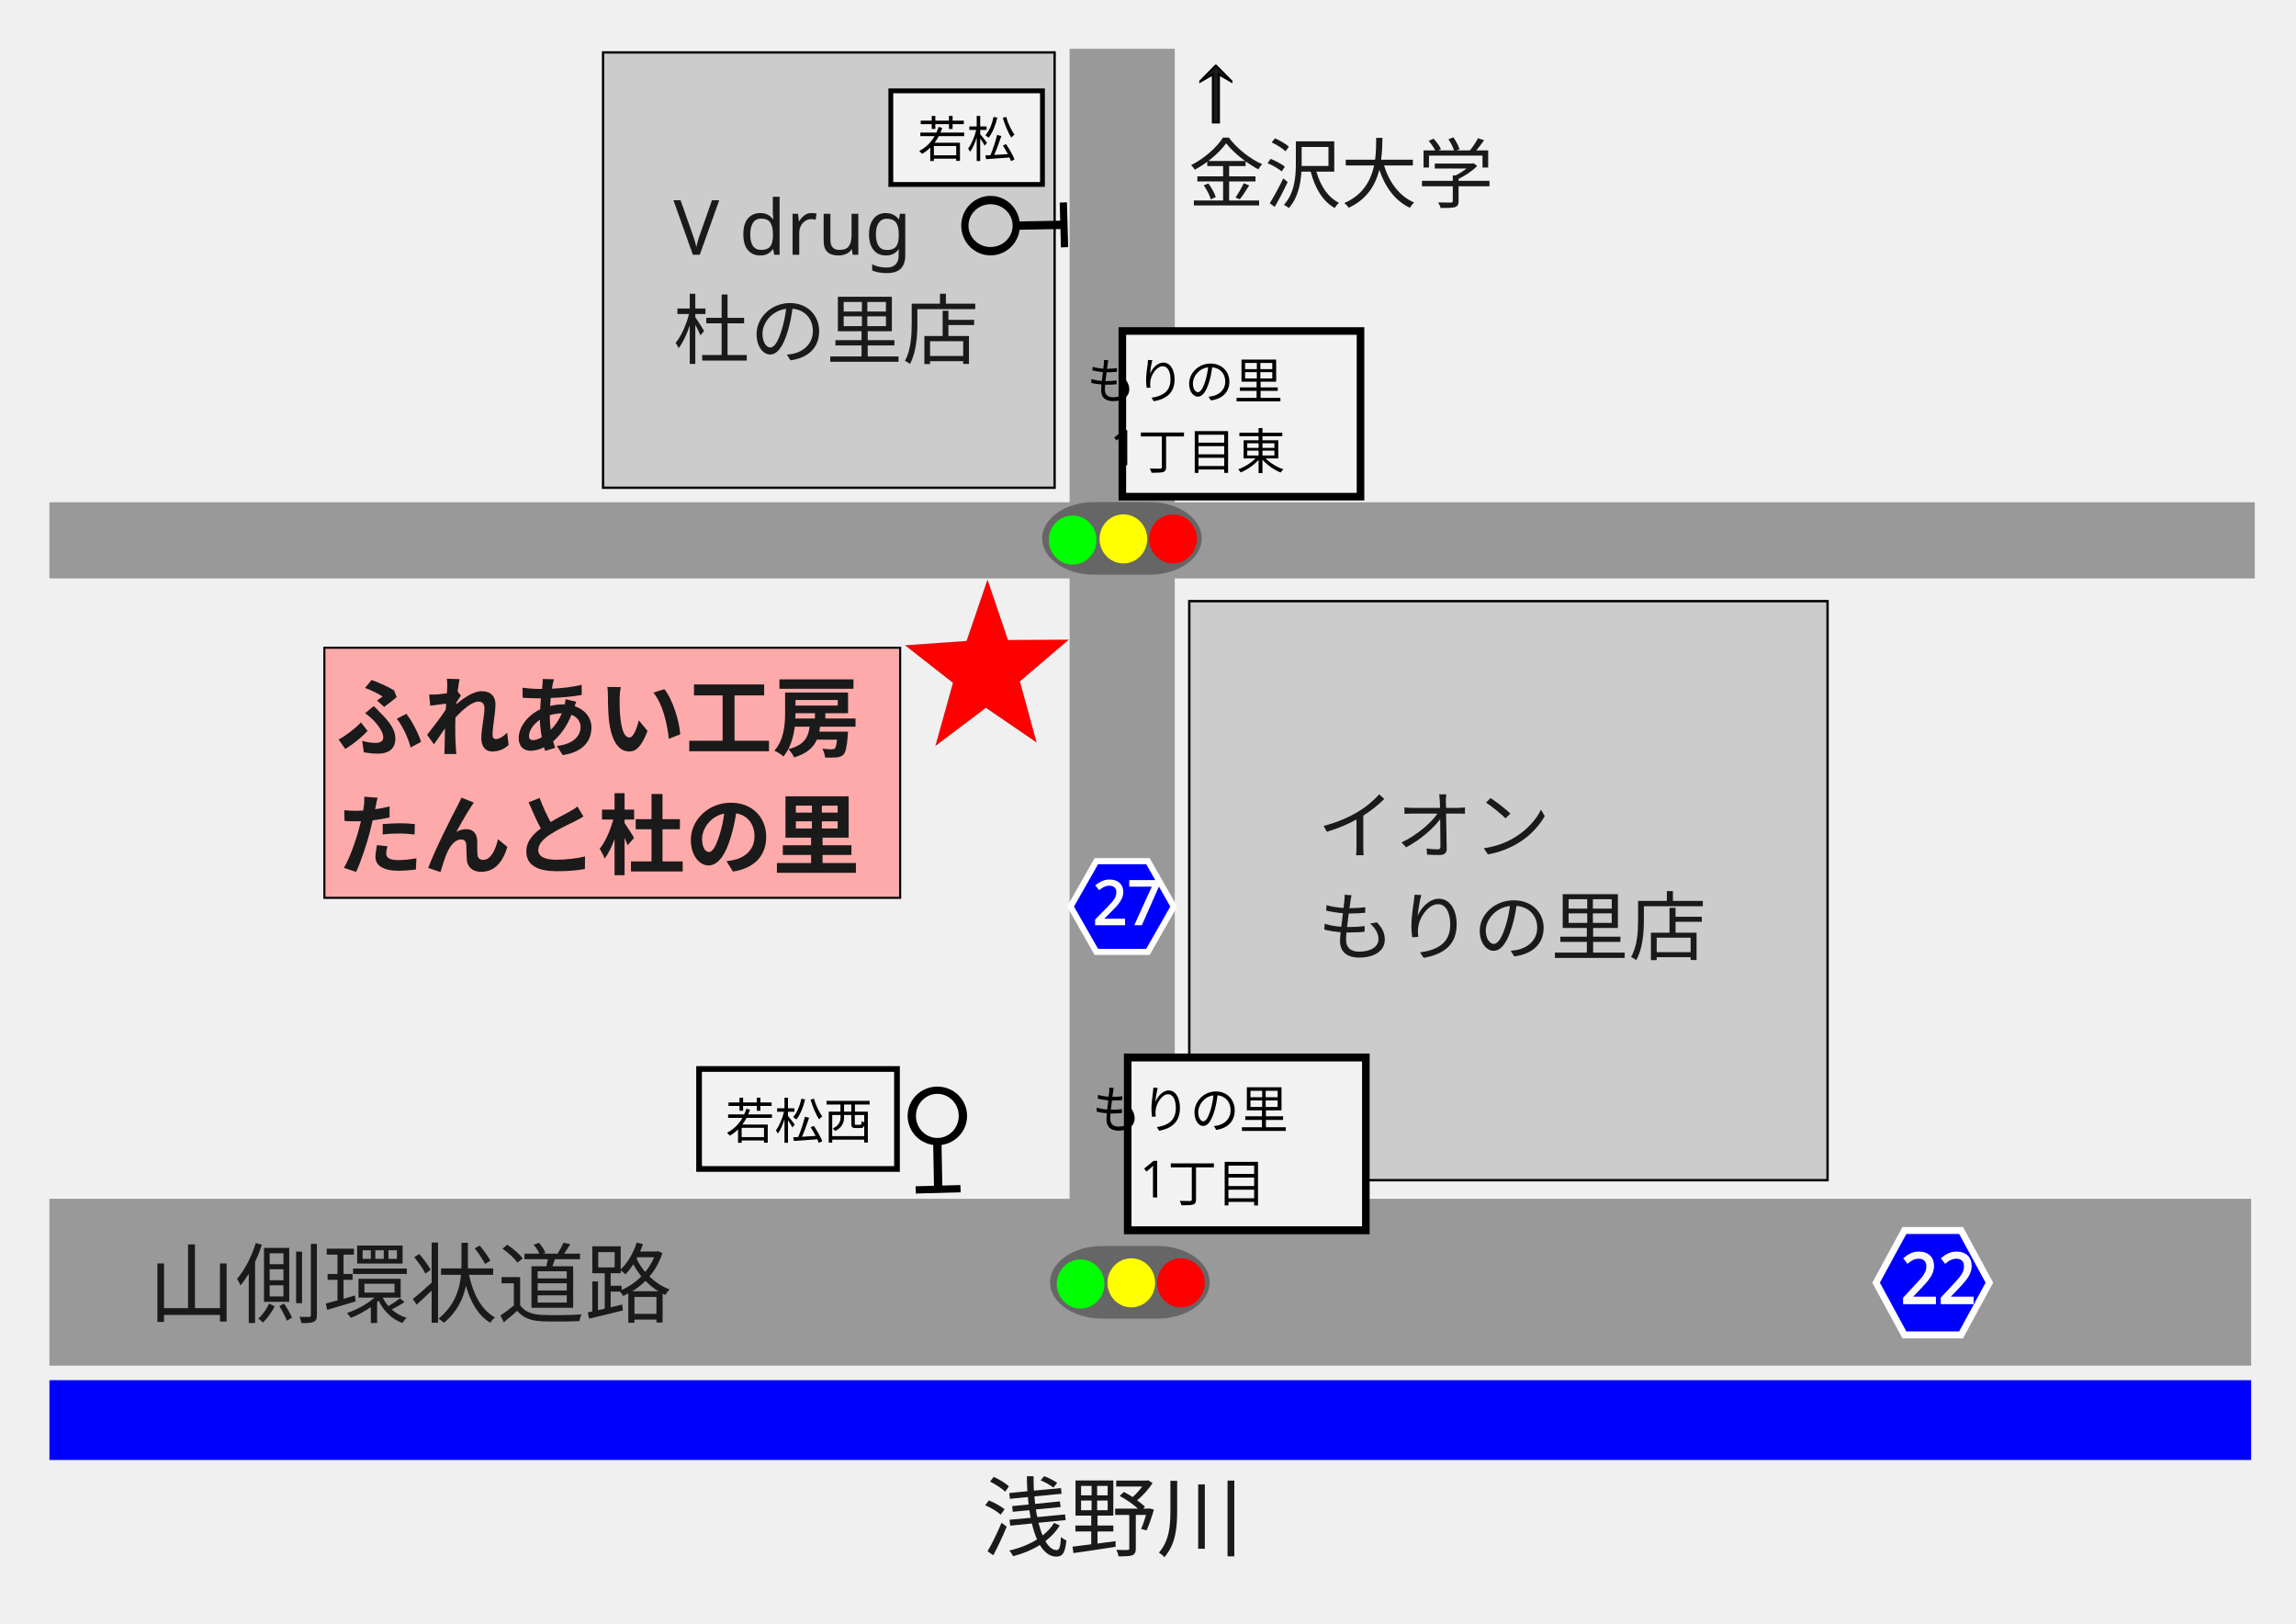
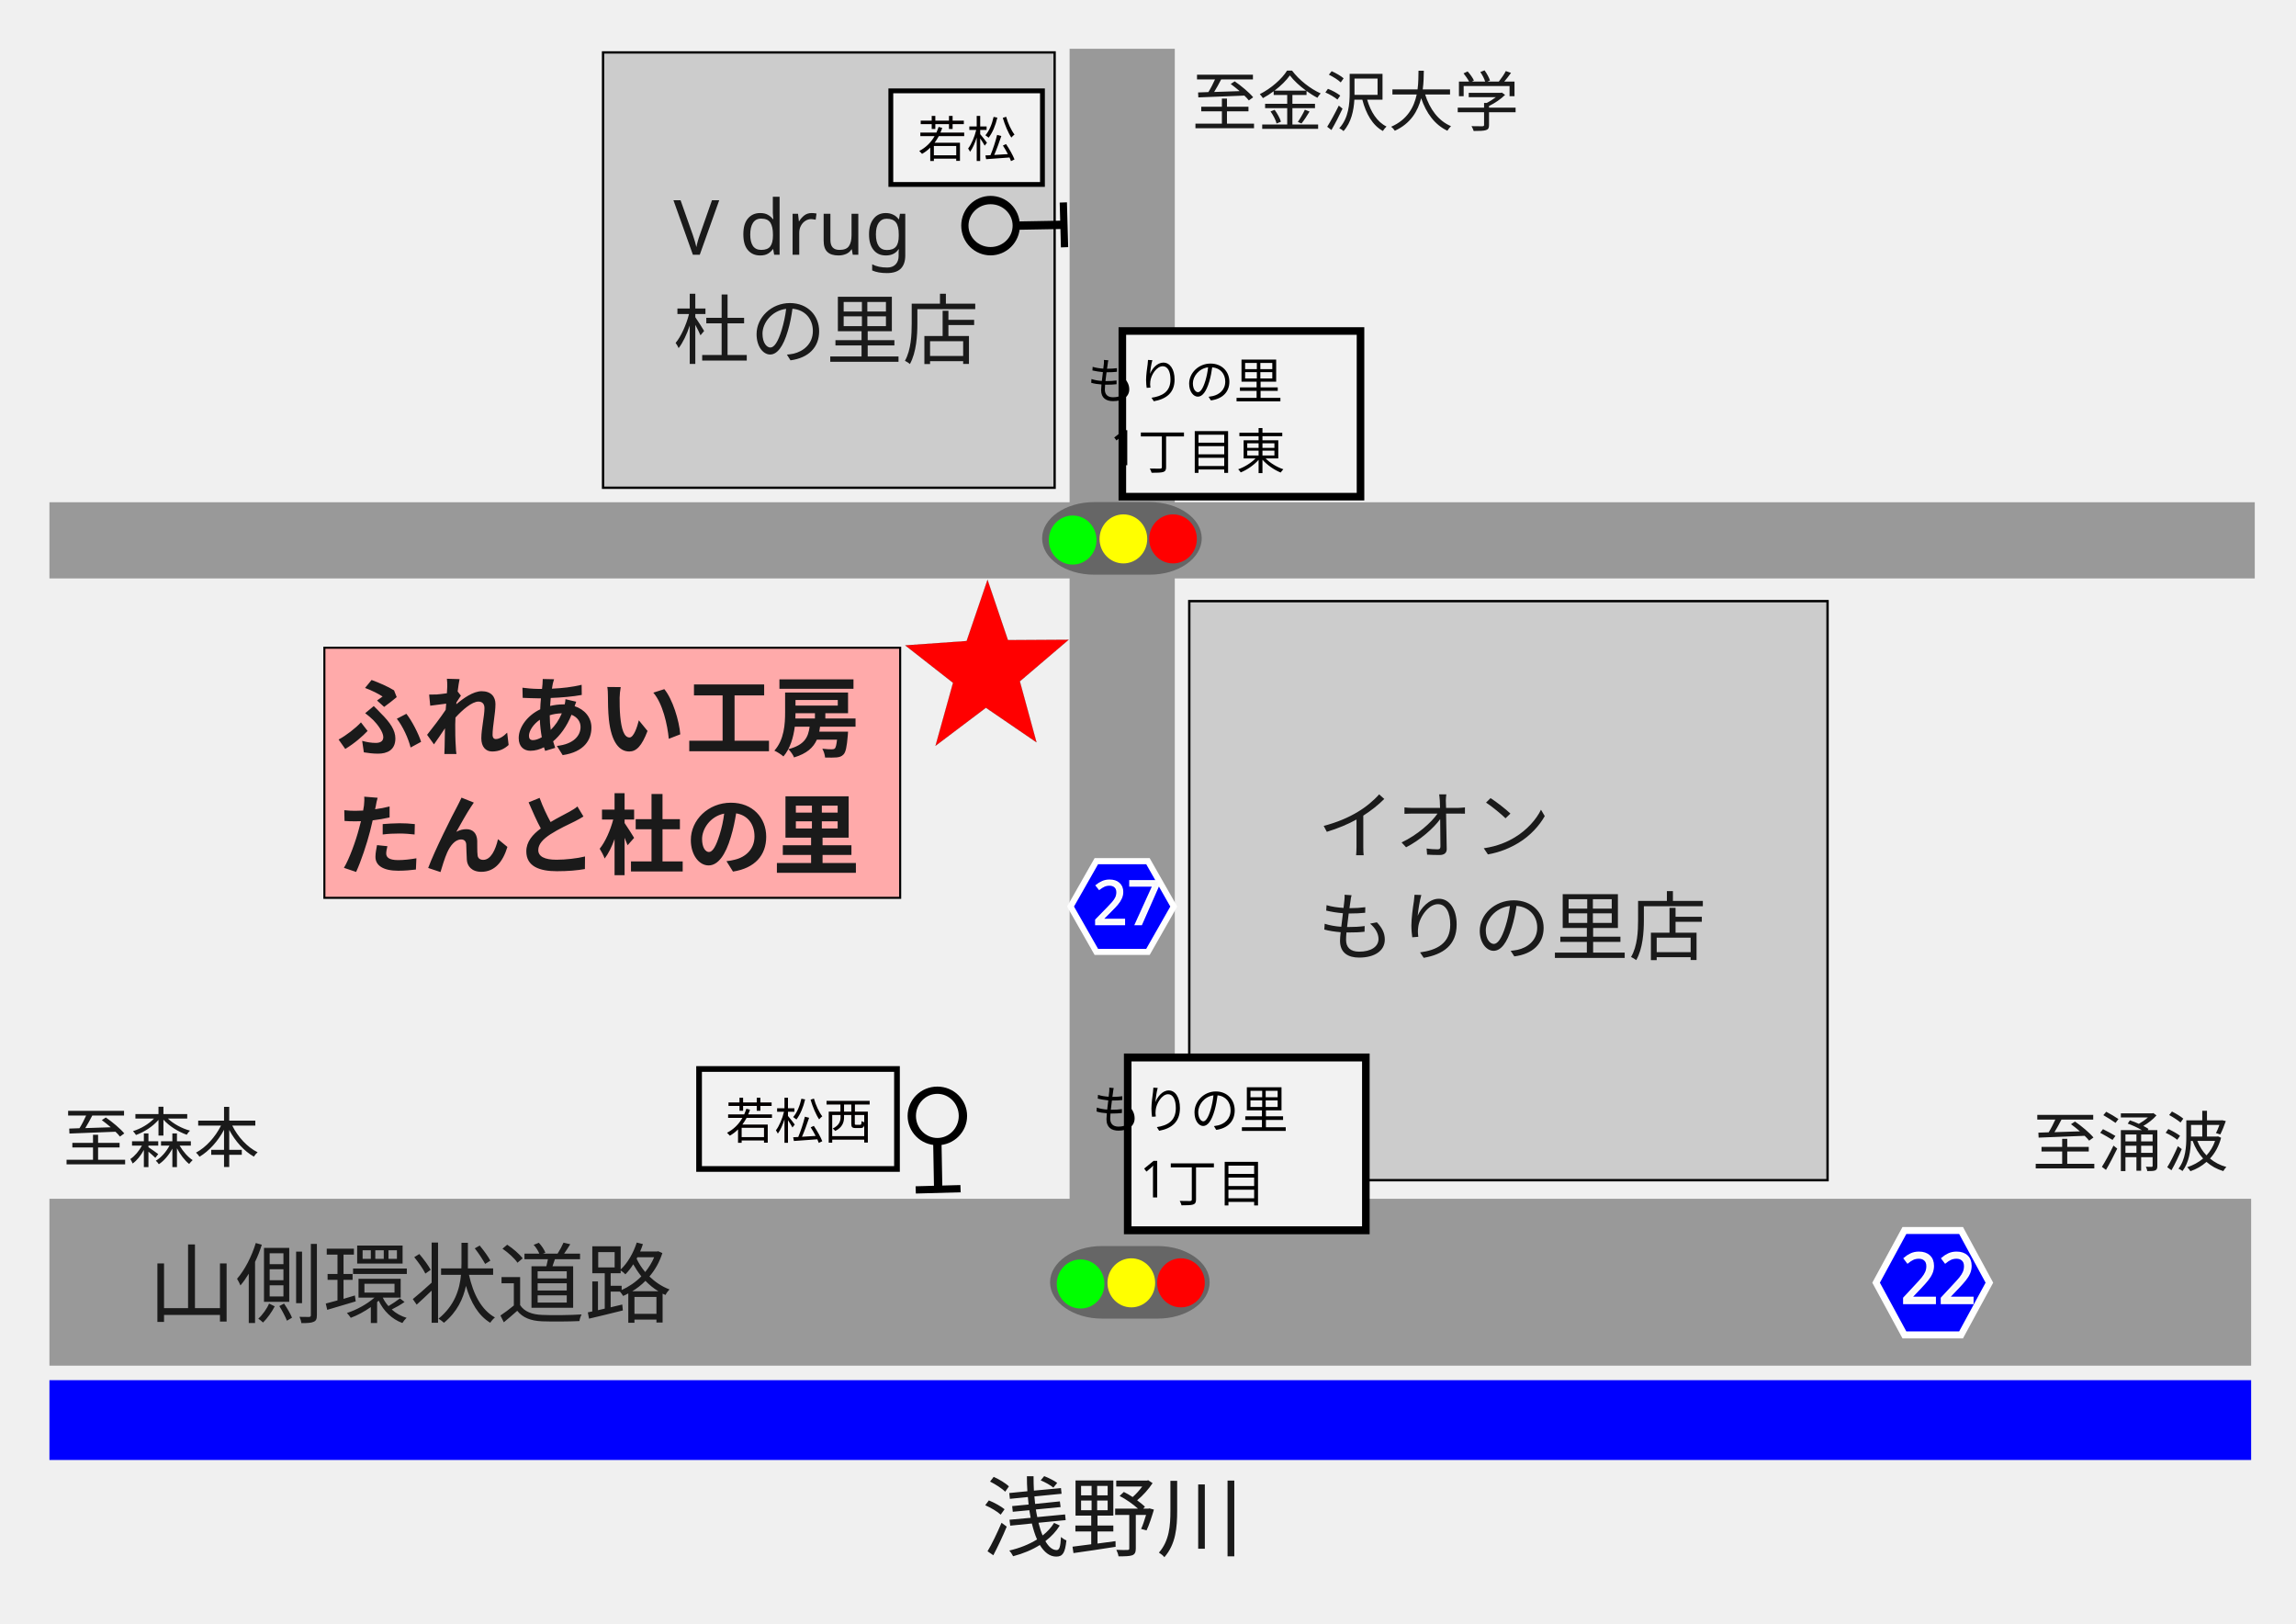
<svg xmlns="http://www.w3.org/2000/svg" width="297mm" height="210mm" viewBox="0 0 297 210" version="1.1" id="svg1">
  <defs id="defs1" />
  <g id="layer1">
    <text xml:space="preserve" style="font-style:normal;font-variant:normal;font-weight:normal;font-stretch:normal;font-size:11.289px;font-family:'Bitstream Vera Serif';-inkscape-font-specification:'Bitstream Vera Serif';writing-mode:lr-tb;direction:ltr;fill:#1a1a1a;stroke-width:0.265" x="127.022" y="200.4" id="text9">
      <tspan style="font-style:normal;font-variant:normal;font-weight:normal;font-stretch:normal;font-family:'Bitstream Vera Serif';-inkscape-font-specification:'Bitstream Vera Serif';writing-mode:lr-tb;fill:#1a1a1a;stroke-width:0.265" x="127.022" y="200.4" id="tspan12">浅野川</tspan>
    </text>
    <rect style="fill:#0000ff;stroke-width:0.298" id="rect1" width="10.322" height="284.801" x="-188.825" y="6.395" transform="rotate(-90)" />
    <rect style="fill:#999999;stroke-width:0.318" id="rect2" width="21.583" height="284.801" x="-176.626" y="6.395" transform="rotate(-90)" />
    <rect style="fill:#999999;stroke-width:0.285" id="rect3" width="150.142" height="13.607" x="-156.451" y="138.358" transform="rotate(-90)" />
    <text xml:space="preserve" style="font-style:normal;font-variant:normal;font-weight:normal;font-stretch:normal;font-size:11.289px;font-family:'Bitstream Vera Serif';-inkscape-font-specification:'Bitstream Vera Serif';writing-mode:lr-tb;direction:ltr;fill:#1a1a1a;stroke-width:0.265" x="19.173" y="170.202" id="text10">
      <tspan id="tspan10" style="font-style:normal;font-variant:normal;font-weight:normal;font-stretch:normal;font-family:'Bitstream Vera Serif';-inkscape-font-specification:'Bitstream Vera Serif';stroke-width:0.265" x="19.173" y="170.202">山側環状道路</tspan>
    </text>
    <rect style="fill:#999999;stroke-width:0.294" id="rect13" width="9.853" height="285.27" x="-74.811" y="6.395" transform="rotate(-90)" />
-     <text xml:space="preserve" style="font-style:normal;font-variant:normal;font-weight:normal;font-stretch:normal;font-size:9.878px;font-family:'Bitstream Vera Serif';-inkscape-font-specification:'Bitstream Vera Serif';writing-mode:lr-tb;direction:ltr;fill:#1a1a1a;stroke:#000000;stroke-width:0.265;stroke-opacity:1" x="-16.396" y="160.47" id="text15" transform="rotate(-90)">
-       <tspan id="tspan15" style="font-style:normal;font-variant:normal;font-weight:normal;font-stretch:normal;font-family:'Bitstream Vera Serif';-inkscape-font-specification:'Bitstream Vera Serif';stroke:#000000;stroke-width:0.265;stroke-opacity:1" x="-16.396" y="160.47">→</tspan>
-     </text>
    <g id="g21" transform="rotate(-90,105.1769,105.7003)" />
    <rect style="fill:#cccccc;stroke:#000000;stroke-width:0.3;stroke-dasharray:none;stroke-opacity:1" id="rect6" width="56.303" height="58.415" x="-63.081" y="78.007" transform="rotate(-90)" />
    <g id="g13" transform="matrix(0.2328042,0,0,0.1626016,123.1591,123.2392)">
      <g id="g12">
        <rect style="fill:#666666;stroke-width:0.374" id="rect9" width="88.678" height="57.711" x="54.427" y="233.19" ry="28.855" />
      </g>
      <ellipse style="fill:#00ff00;stroke-width:0.626" id="path11-3" cx="71.39" cy="263.368" rx="13.248" ry="19.508" />
      <ellipse style="fill:#ffff00;stroke-width:0.626" id="path11" cx="99.576" cy="262.451" rx="13.248" ry="19.508" />
      <ellipse style="fill:#ff0000;stroke-width:0.626" id="use12" cx="127.153" cy="262.451" rx="13.248" ry="19.508" />
    </g>
    <g id="g5" transform="matrix(0.2839637,0,0,0.3021338,181.9278,93.17199)">
      <path style="fill:#0000ff;stroke:#ffffff;stroke-width:3;stroke-dasharray:none;stroke-opacity:1" id="path2" d="m 265.564,240.697 -12.903,22.348 h -25.806 l -12.903,-22.348 12.903,-22.348 h 25.806 z" />
      <text xml:space="preserve" style="font-size:29.986px;font-family:'Fira Sans';-inkscape-font-specification:'Fira Sans';writing-mode:lr-tb;direction:ltr;fill:#f9f9f9;stroke:#ffffff;stroke-width:0.8;stroke-dasharray:none;stroke-opacity:1" x="225.213" y="249.491" id="text2">
        <tspan style="font-size:29.986px;stroke-width:0.8;stroke-dasharray:none" x="225.213" y="249.491" id="tspan3">22</tspan>
      </text>
    </g>
    <text xml:space="preserve" style="font-size:6.35px;font-family:'Fira Sans';-inkscape-font-specification:'Fira Sans';writing-mode:lr-tb;direction:ltr;white-space:pre;inline-size:22.758;display:inline;fill:#1a1a0b;fill-opacity:1;stroke:#ffffff;stroke-width:0.8;stroke-dasharray:none;stroke-opacity:1" x="158.588" y="208.322" id="text11" transform="rotate(-90,104.6478,106.2295)" />
    <rect style="fill:#cccccc;stroke:#000000;stroke-width:0.306;stroke-dasharray:none;stroke-opacity:1" id="rect4" width="74.891" height="82.566" x="-152.637" y="153.837" transform="rotate(-90)" />
    <g id="g19" transform="matrix(0.9998485,0,0,1.043237,-10.89099,-75.75023)" style="fill:#cccccc;stroke:#000000;stroke-width:0.279;stroke-dasharray:none;stroke-opacity:1">
      <rect style="fill:#f2f2f2;stroke:#000000;stroke-width:0.98;stroke-dasharray:none;stroke-opacity:1" id="rect7" width="30.809" height="21.425" x="156.79" y="203.709" ry="0" rx="0" />
      <text xml:space="preserve" style="font-size:6.35px;font-family:'Fira Sans';-inkscape-font-specification:'Fira Sans';text-align:center;writing-mode:lr-tb;direction:ltr;text-anchor:middle;fill:#000000;fill-opacity:1;stroke:#000000;stroke-width:0;stroke-dasharray:none;stroke-opacity:1" x="172.299" y="212.485" id="text16">
        <tspan style="fill:#000000;fill-opacity:1;stroke:#000000;stroke-width:0;stroke-dasharray:none;stroke-opacity:1" x="172.299" y="212.485" id="tspan18">もりの里</tspan>
        <tspan style="fill:#000000;fill-opacity:1;stroke:#000000;stroke-width:0;stroke-dasharray:none;stroke-opacity:1" x="172.299" y="221.063" id="tspan19">1丁目</tspan>
      </text>
    </g>
    <text xml:space="preserve" style="font-style:normal;font-variant:normal;font-weight:normal;font-stretch:normal;font-size:9.682px;font-family:'Bitstream Vera Serif';-inkscape-font-specification:'Bitstream Vera Serif';writing-mode:lr-tb;direction:ltr;white-space:pre;inline-size:63.174;display:inline;fill:#1a1a1a;stroke-width:0.265" x="79.744" y="175.935" id="text4" transform="matrix(1.040923,0,0,1,87.35823,-65.61714)">
-       <tspan x="79.744" y="175.935" id="tspan2">イオン
+       <tspan x="79.744" y="175.935" id="tspan11">イオン
</tspan>
-       <tspan x="79.744" y="189.011" id="tspan5">もりの里店</tspan>
+       <tspan x="79.744" y="189.011" id="tspan13">もりの里店</tspan>
    </text>
-     <text xml:space="preserve" style="font-style:normal;font-variant:normal;font-weight:normal;font-stretch:normal;font-size:9.878px;font-family:'Bitstream Vera Serif';-inkscape-font-specification:'Bitstream Vera Serif';writing-mode:lr-tb;direction:ltr;fill:#1a1a1a;stroke-width:0.265" x="153.715" y="26.107" id="text14">
-       <tspan id="tspan14" style="font-style:normal;font-variant:normal;font-weight:normal;font-stretch:normal;font-size:9.878px;font-family:'Bitstream Vera Serif';-inkscape-font-specification:'Bitstream Vera Serif';fill:#1a1a1a;stroke-width:0.265" x="153.715" y="26.107">金沢大学</tspan>
+     <text xml:space="preserve" style="font-style:normal;font-variant:normal;font-weight:normal;font-stretch:normal;font-size:8.467px;font-family:'Bitstream Vera Serif';-inkscape-font-specification:'Bitstream Vera Serif';writing-mode:lr-tb;direction:ltr;fill:#1a1a1a;stroke-width:0.265" x="154.185" y="16.254" id="text14">
+       <tspan id="tspan14" style="font-style:normal;font-variant:normal;font-weight:normal;font-stretch:normal;font-size:8.467px;font-family:'Bitstream Vera Serif';-inkscape-font-specification:'Bitstream Vera Serif';fill:#1a1a1a;stroke-width:0.265" x="154.185" y="16.254">至金沢大学</tspan>
    </text>
    <g id="g3" transform="translate(0,0.5291666)">
      <rect style="fill:#ffaaaa;stroke:#000000;stroke-width:0.265;stroke-opacity:1" id="rect5" width="74.482" height="32.348" x="41.96" y="83.244" />
      <text xml:space="preserve" style="font-style:normal;font-variant:normal;font-weight:bold;font-stretch:normal;font-size:11.289px;font-family:'Bitstream Vera Serif';-inkscape-font-specification:'Bitstream Vera Serif Bold';writing-mode:lr-tb;direction:ltr;fill:#1a1a1a;stroke:none;stroke-width:0.265;stroke-opacity:1" x="43.49" y="96.416" id="text5">
        <tspan style="font-style:normal;font-variant:normal;font-weight:bold;font-stretch:normal;font-size:11.289px;font-family:'Bitstream Vera Serif';-inkscape-font-specification:'Bitstream Vera Serif Bold';fill:#1a1a1a;stroke:none;stroke-width:0.265;stroke-opacity:1" x="43.49" y="96.416" id="tspan7">ふれあい工房</tspan>
        <tspan style="font-style:normal;font-variant:normal;font-weight:bold;font-stretch:normal;font-size:11.289px;font-family:'Bitstream Vera Serif';-inkscape-font-specification:'Bitstream Vera Serif Bold';fill:#1a1a1a;stroke:none;stroke-width:0.265;stroke-opacity:1" x="43.49" y="111.663" id="tspan8">たんと杜の里</tspan>
      </text>
    </g>
    <path style="fill:#ff0000;stroke:#000000;stroke-width:0.1" id="path1" d="m 205.537,140.267 -46.556,-29.822 -44.32,32.018 13.976,-53.493 L 84.49,56.713 139.684,53.474 156.72,1.52 176.856,53.012 231.531,53.16 188.782,88.222 Z" transform="matrix(0.04899067,-0.1447965,0.135022,0.04570148,109.2192,106.0927)" />
    <g id="g6-9" transform="matrix(0,-0.7104633,0.6183134,0,68.85734,73.1831)">
      <ellipse style="fill:none;stroke:#000000;stroke-width:1.518;stroke-dasharray:none;stroke-opacity:1" id="path15-7-3" cx="61.934" cy="95.869" rx="4.655" ry="5.375" />
      <path style="fill:none;stroke:#000000;stroke-width:1.518;stroke-dasharray:none;stroke-opacity:1" d="m 61.934,101.495 c 0.152,9.669 0.152,9.669 0.152,9.669" id="path16-5-6" />
      <path style="fill:none;stroke:#000000;stroke-width:1.518;stroke-dasharray:none;stroke-opacity:1" d="m 57.995,111.347 c 8.159,-0.256 8.159,-0.256 8.159,-0.256 v 0" id="path17-9-0" />
    </g>
    <text xml:space="preserve" style="font-size:9.878px;font-family:'Fira Sans';-inkscape-font-specification:'Fira Sans';writing-mode:lr-tb;direction:ltr;fill:#1a1a1a;stroke-width:0.265" x="87.113" y="32.948" id="text6">
      <tspan id="tspan6" style="stroke-width:0.265" x="87.113" y="32.948">V drug</tspan>
      <tspan style="stroke-width:0.265" x="87.113" y="46.291" id="tspan9">杜の里店</tspan>
    </text>
    <g id="g13-1" transform="matrix(0.2328042,0,0,0.1626016,122.1343,27.02259)">
      <g id="g12-2">
        <rect style="fill:#666666;stroke-width:0.374" id="rect9-7" width="88.678" height="57.711" x="54.427" y="233.19" ry="28.855" />
      </g>
      <ellipse style="fill:#00ff00;stroke-width:0.626" id="path11-3-0" cx="71.39" cy="263.368" rx="13.248" ry="19.508" />
      <ellipse style="fill:#ffff00;stroke-width:0.626" id="path11-9" cx="99.576" cy="262.451" rx="13.248" ry="19.508" />
      <ellipse style="fill:#ff0000;stroke-width:0.626" id="use12-3" cx="127.153" cy="262.451" rx="13.248" ry="19.508" />
    </g>
    <g id="g20" transform="translate(-10.25658,-154.0962)">
      <rect style="fill:#f2f2f2;stroke:#000000;stroke-width:0.98;stroke-dasharray:none;stroke-opacity:1" id="rect7-5" width="30.809" height="21.425" x="155.437" y="196.906" ry="0" rx="0" />
      <text xml:space="preserve" style="font-size:6.35px;font-family:'Fira Sans';-inkscape-font-specification:'Fira Sans';text-align:center;writing-mode:lr-tb;direction:ltr;text-anchor:middle;fill:#000000;fill-opacity:1;stroke:#000000;stroke-width:0;stroke-dasharray:none;stroke-opacity:1" x="170.946" y="205.682" id="text16-6">
        <tspan style="fill:#000000;fill-opacity:1;stroke:#000000;stroke-width:0;stroke-dasharray:none;stroke-opacity:1" x="170.946" y="205.682" id="tspan18-2">もりの里</tspan>
        <tspan style="fill:#000000;fill-opacity:1;stroke:#000000;stroke-width:0;stroke-dasharray:none;stroke-opacity:1" x="170.946" y="214.26" id="tspan19-9">1丁目東</tspan>
      </text>
    </g>
    <g id="g23" transform="translate(-72.71936,-58.20566)">
      <rect style="fill:#f2f2f2;fill-opacity:1;stroke:#000000;stroke-width:0.737;stroke-dasharray:none;stroke-opacity:1" id="rect22" width="25.6" height="12.932" x="163.148" y="196.461" />
      <text xml:space="preserve" style="font-size:6.35px;font-family:'Fira Sans';-inkscape-font-specification:'Fira Sans';writing-mode:lr-tb;direction:ltr;fill:#040000;fill-opacity:1;stroke:#000000;stroke-width:0;stroke-dasharray:none;stroke-opacity:1" x="166.564" y="205.507" id="text22">
        <tspan id="tspan22" style="fill:#040000;fill-opacity:1;stroke:#000000;stroke-width:0;stroke-dasharray:none;stroke-opacity:1" x="166.564" y="205.507">若松西</tspan>
      </text>
    </g>
    <g id="g24" transform="translate(-52.54932,-169.6393)">
      <rect style="fill:#f2f2f2;fill-opacity:1;stroke:#000000;stroke-width:0.624;stroke-dasharray:none;stroke-opacity:1" id="rect22-7" width="19.613" height="12.106" x="167.783" y="181.39" />
      <text xml:space="preserve" style="font-size:6.35px;font-family:'Fira Sans';-inkscape-font-specification:'Fira Sans';writing-mode:lr-tb;direction:ltr;fill:#040000;fill-opacity:1;stroke:#000000;stroke-width:0;stroke-dasharray:none;stroke-opacity:1" x="171.256" y="189.964" id="text22-9">
        <tspan id="tspan22-2" style="fill:#040000;fill-opacity:1;stroke:#000000;stroke-width:0;stroke-dasharray:none;stroke-opacity:1" x="171.256" y="189.964">若松</tspan>
      </text>
    </g>
    <g id="g25" transform="matrix(0.7699746,0,0,0.8184707,7.492274,-73.32718)">
      <path style="fill:#0000ff;stroke:#ffffff;stroke-width:3;stroke-dasharray:none;stroke-opacity:1" id="path2-9" d="m 265.564,240.697 -12.903,22.348 h -25.806 l -12.903,-22.348 12.903,-22.348 h 25.806 z" transform="matrix(0.3359842,0,0,0.3207035,98.23517,155.6481)" />
      <text xml:space="preserve" style="font-size:9.843px;font-family:'Fira Sans';-inkscape-font-specification:'Fira Sans';writing-mode:lr-tb;direction:ltr;fill:#f9f9f9;stroke:#ffffff;stroke-width:0.263;stroke-dasharray:none;stroke-opacity:1" x="169.903" y="241.21" id="text2-2" transform="scale(1.023547,0.9769951)">
        <tspan style="font-size:9.843px;stroke-width:0.263;stroke-dasharray:none" x="169.903" y="241.21" id="tspan3-2">27</tspan>
      </text>
    </g>
    <g id="g6-9-3" transform="matrix(0.7104633,0,0,0.6183134,77.24975,85.04763)">
      <ellipse style="fill:none;stroke:#000000;stroke-width:1.518;stroke-dasharray:none;stroke-opacity:1" id="path15-7-3-5" cx="61.934" cy="95.869" rx="4.655" ry="5.375" />
      <path style="fill:none;stroke:#000000;stroke-width:1.518;stroke-dasharray:none;stroke-opacity:1" d="m 61.934,101.495 c 0.152,9.669 0.152,9.669 0.152,9.669" id="path16-5-6-6" />
      <path style="fill:none;stroke:#000000;stroke-width:1.518;stroke-dasharray:none;stroke-opacity:1" d="m 57.995,111.347 c 8.159,-0.256 8.159,-0.256 8.159,-0.256 v 0" id="path17-9-0-2" />
    </g>
+     <text xml:space="preserve" style="font-style:normal;font-variant:normal;font-weight:normal;font-stretch:normal;font-size:8.467px;font-family:'Bitstream Vera Serif';-inkscape-font-specification:'Bitstream Vera Serif';writing-mode:lr-tb;direction:ltr;fill:#1a1a1a;stroke-width:0.3" x="8.156" y="150.262" id="text1">
+       <tspan id="tspan1" style="font-style:normal;font-variant:normal;font-weight:normal;font-stretch:normal;font-size:8.467px;font-family:'Bitstream Vera Serif';-inkscape-font-specification:'Bitstream Vera Serif';fill:#1a1a1a;stroke-width:0.3" x="8.156" y="150.262">至森本</tspan>
+     </text>
+     <text xml:space="preserve" style="font-style:normal;font-variant:normal;font-weight:normal;font-stretch:normal;font-size:8.467px;font-family:'Bitstream Vera Serif';-inkscape-font-specification:'Bitstream Vera Serif';writing-mode:lr-tb;direction:ltr;fill:#1a1a1a;stroke-width:0.3" x="262.879" y="150.791" id="text7">
+       <tspan id="tspan4" style="font-style:normal;font-variant:normal;font-weight:normal;font-stretch:normal;font-size:8.467px;font-family:'Bitstream Vera Serif';-inkscape-font-specification:'Bitstream Vera Serif';stroke-width:0.3" x="262.879" y="150.791">至涌波</tspan>
+     </text>
  </g>
</svg>
